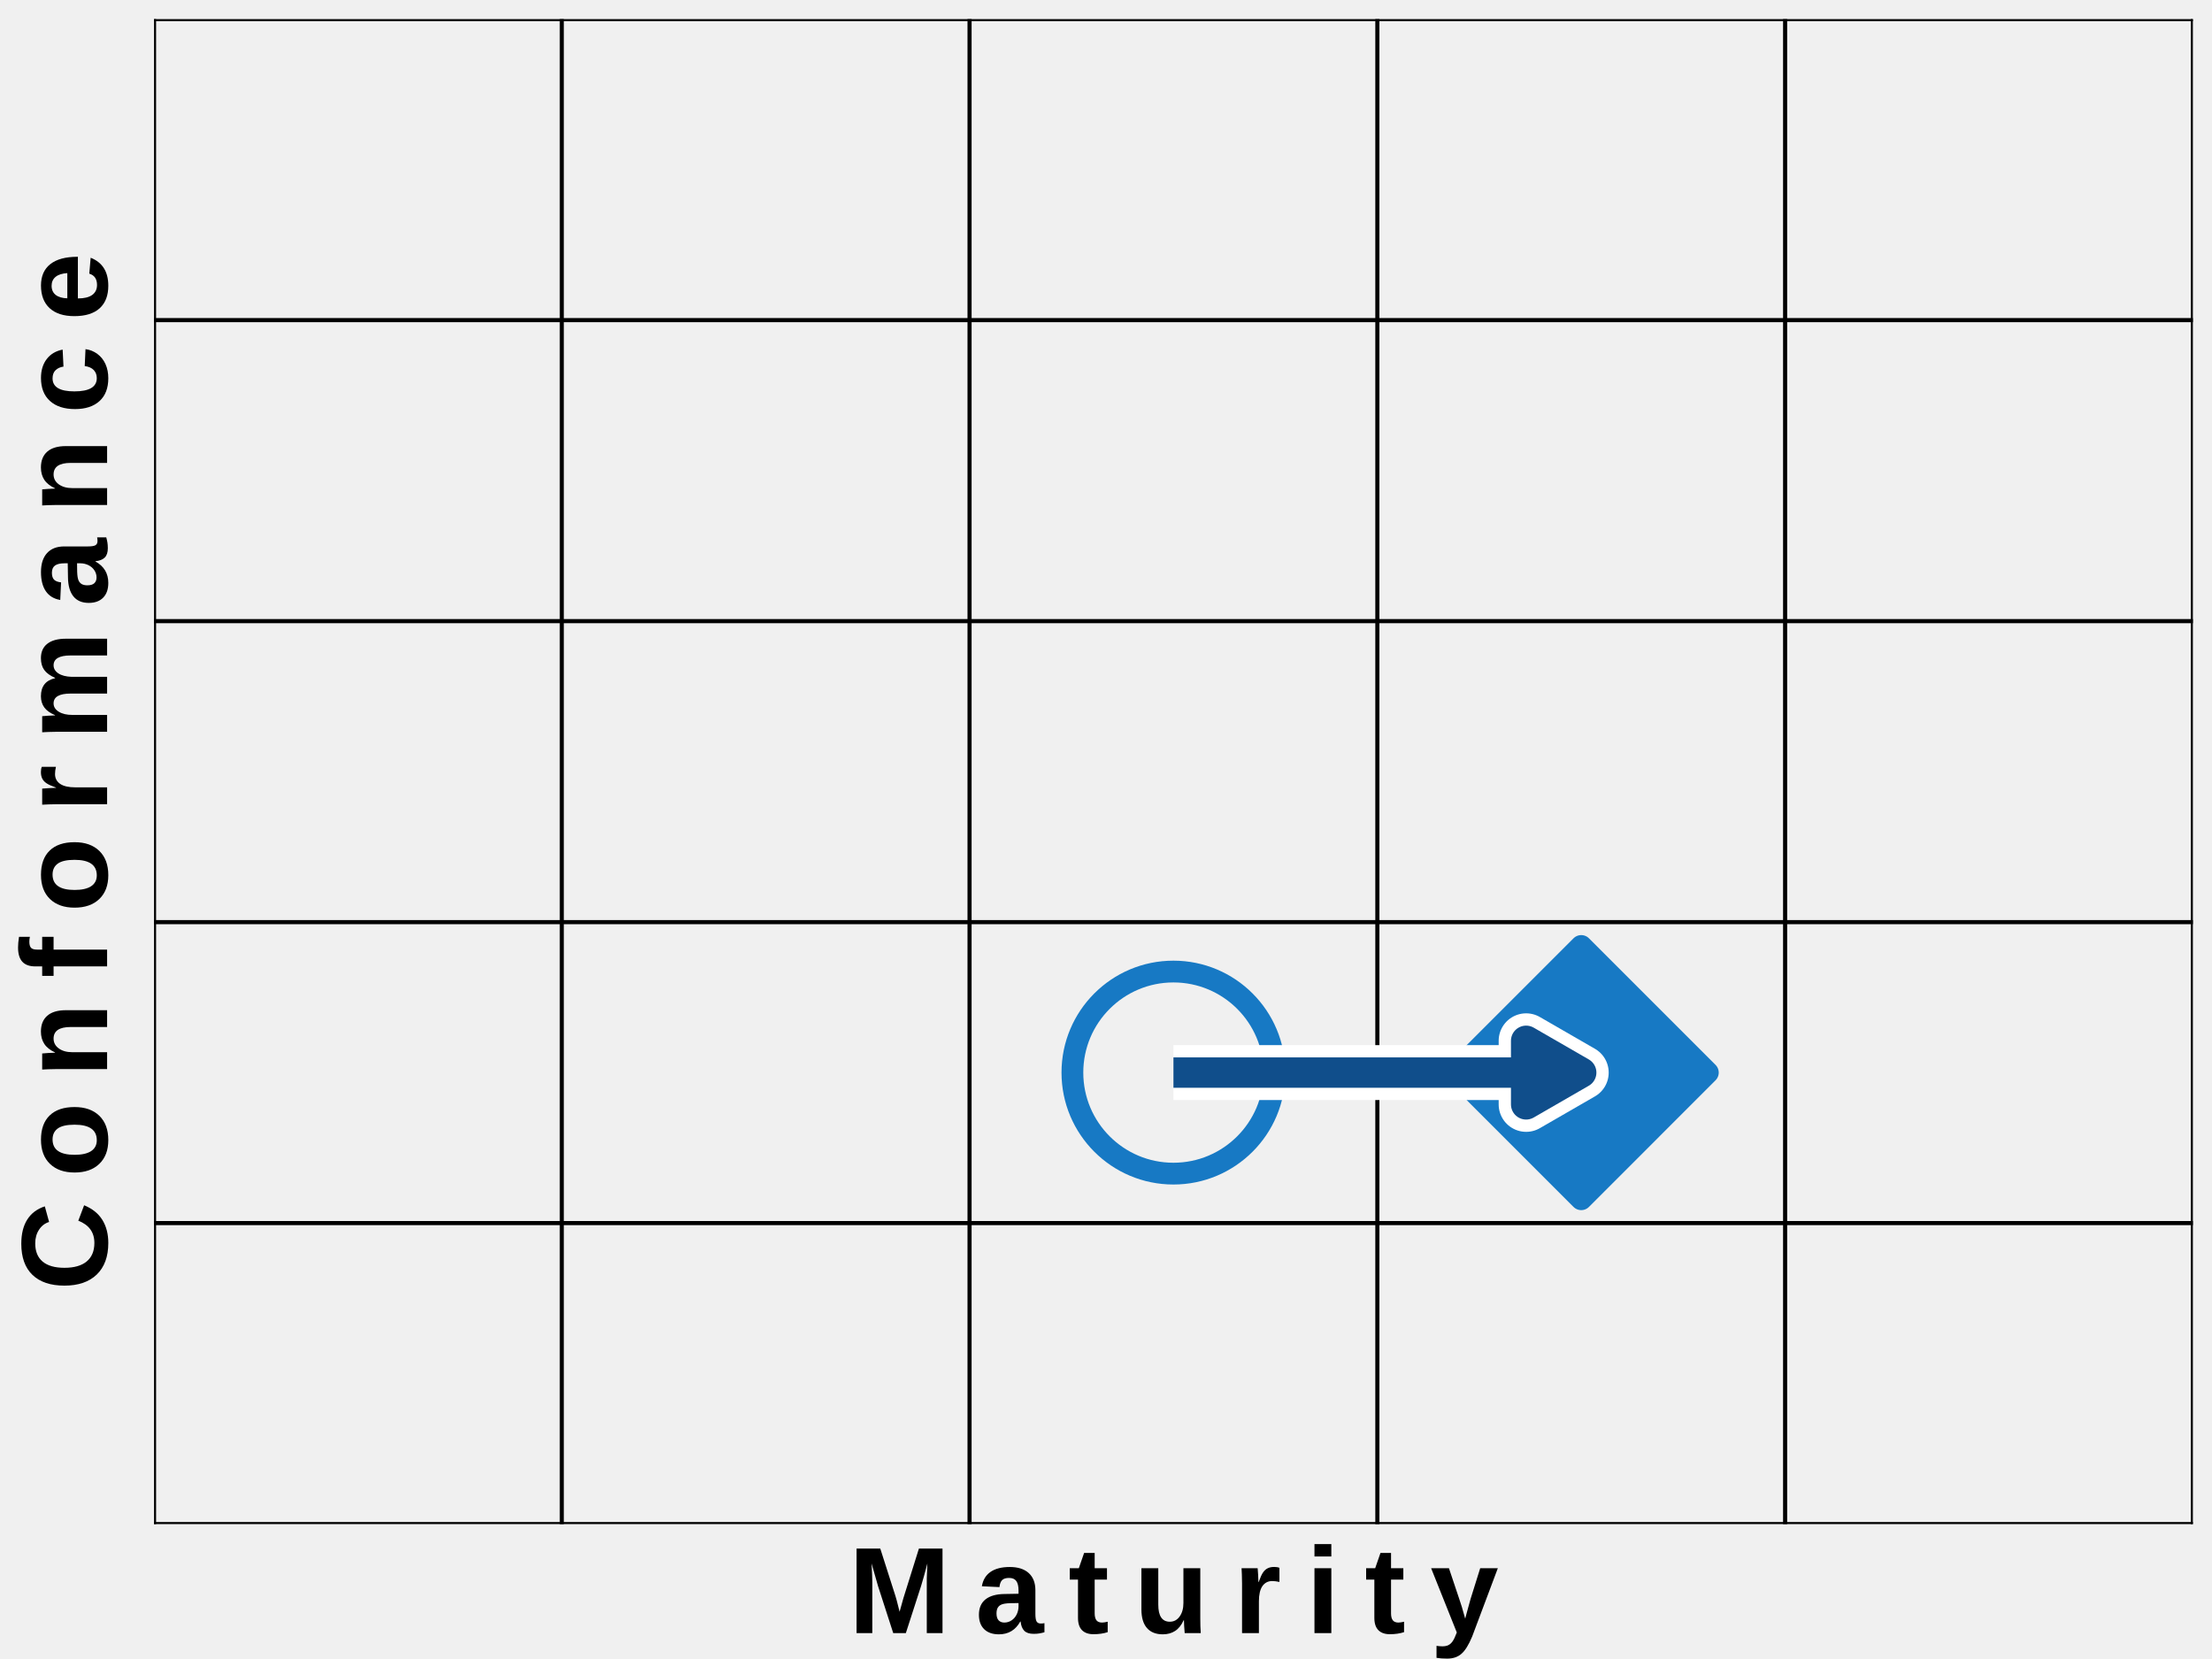
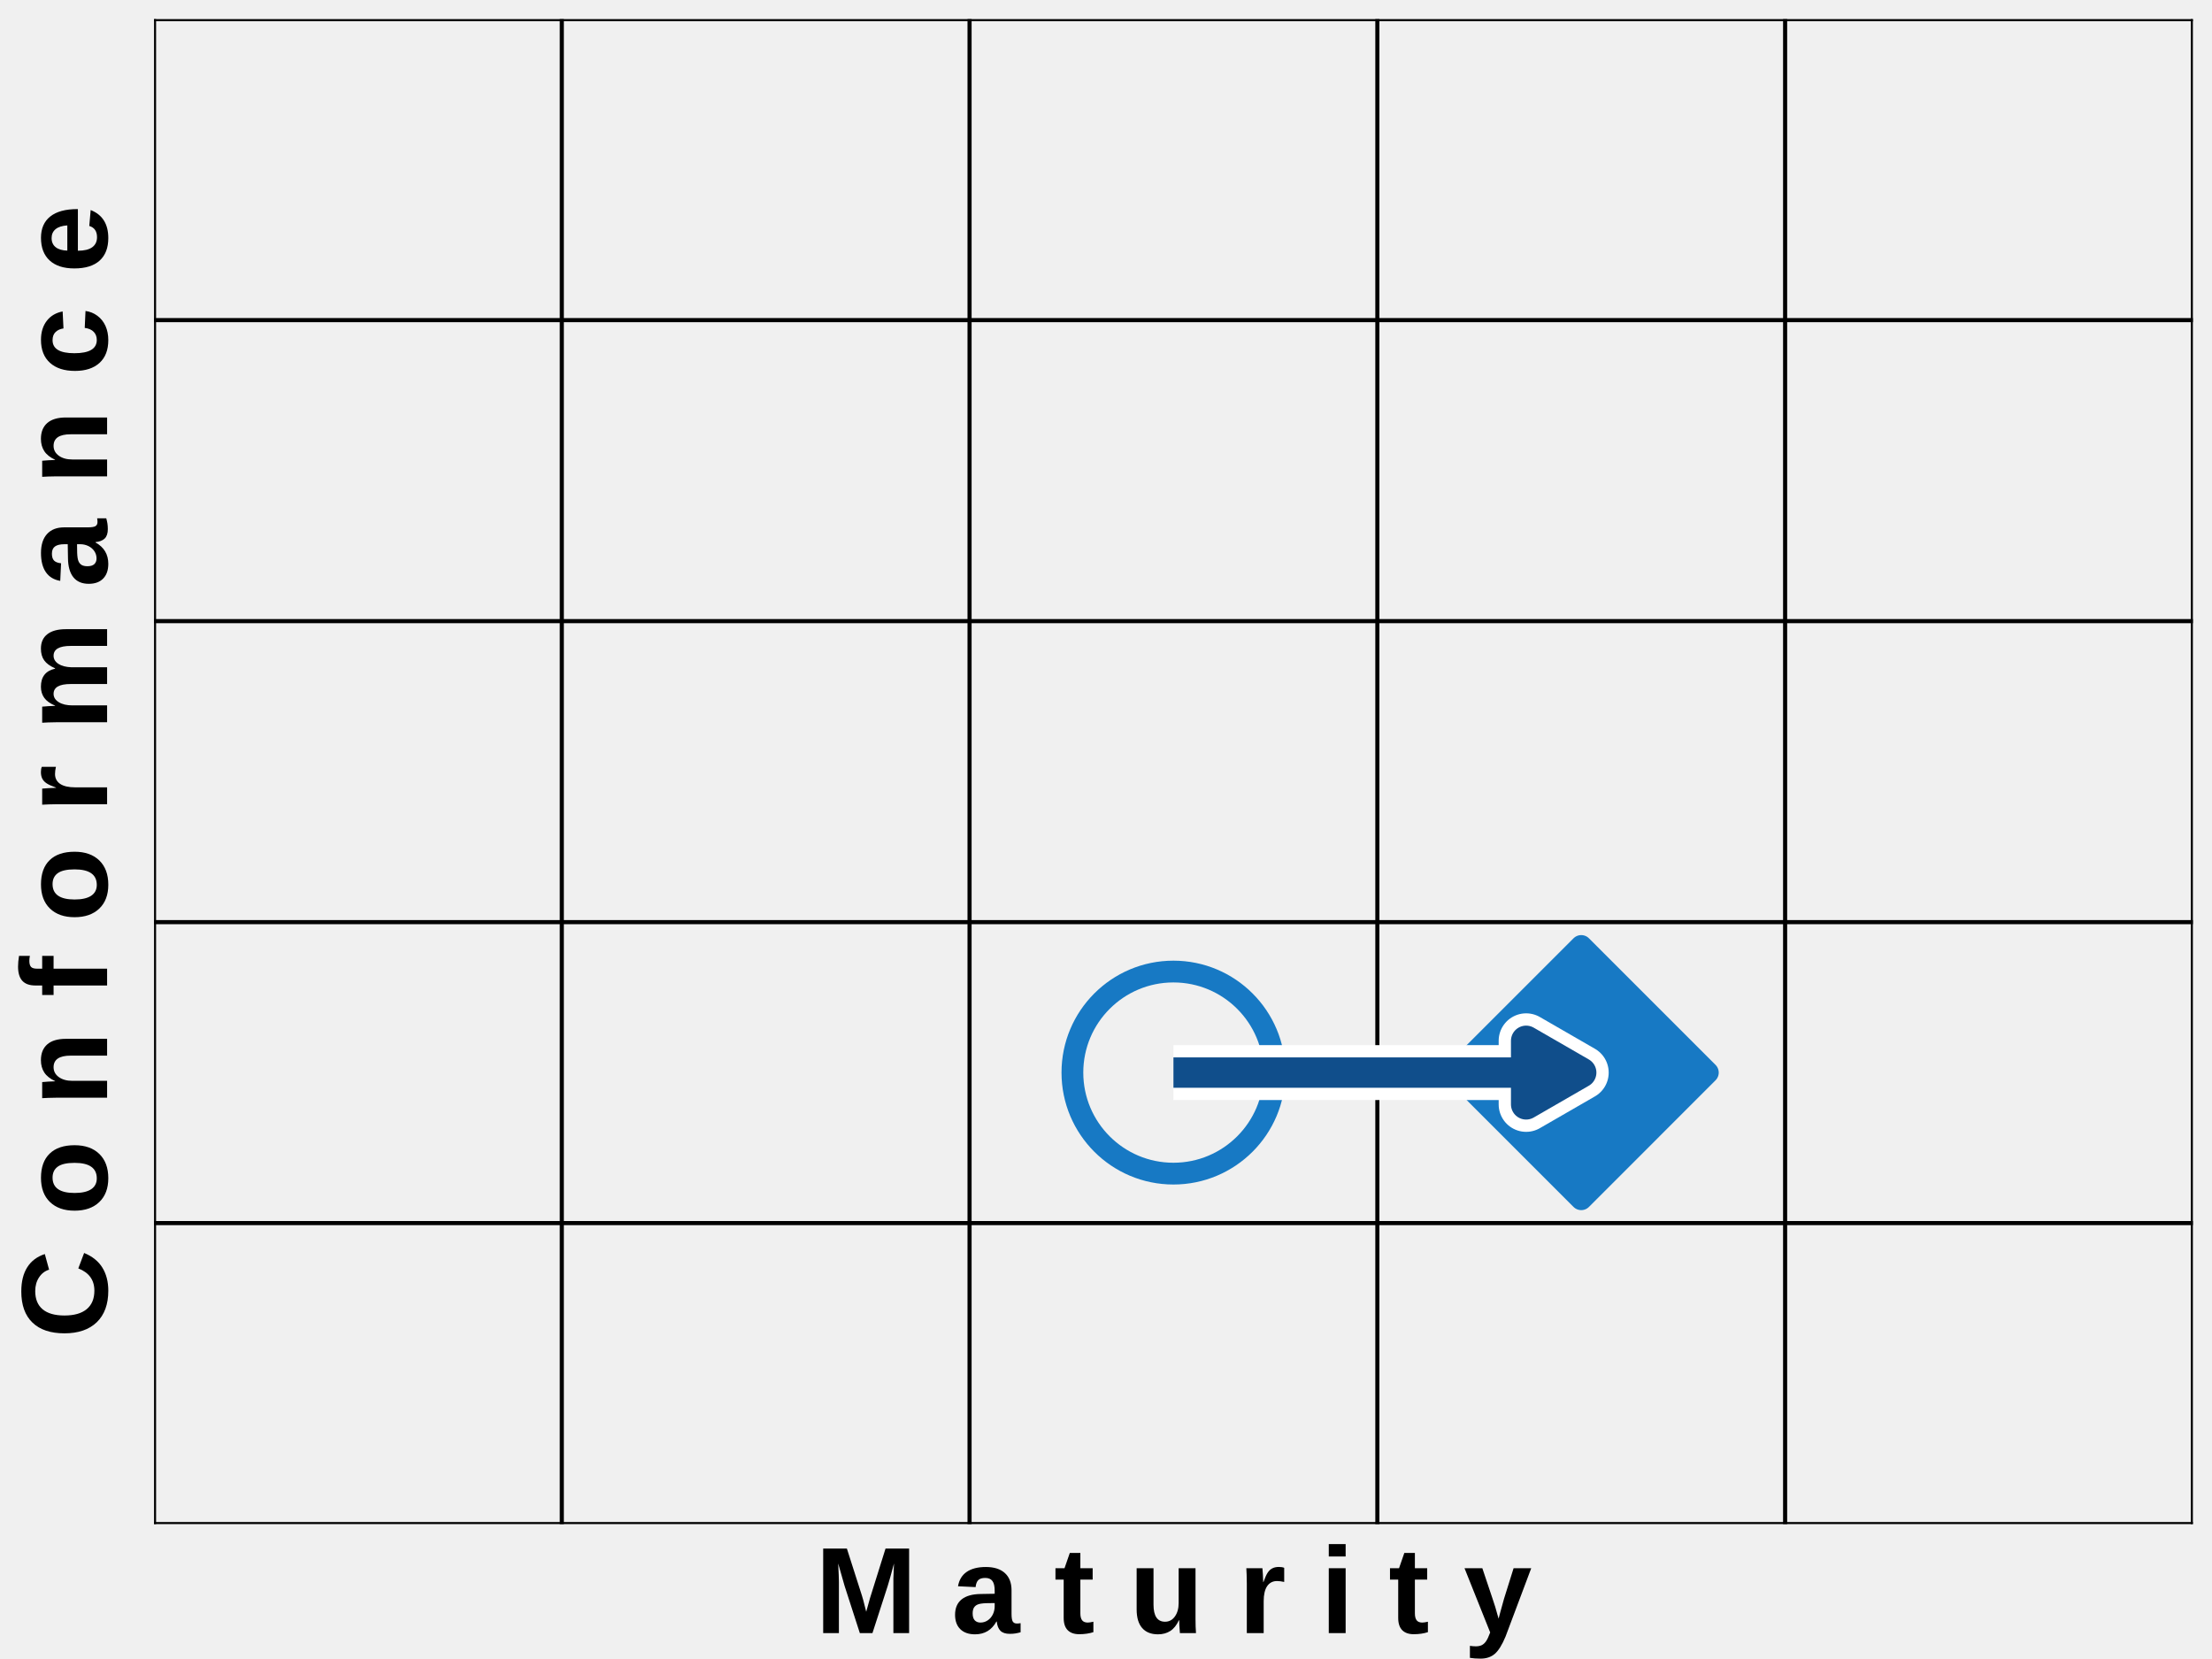
- <svg xmlns="http://www.w3.org/2000/svg" class="svglite" width="576.00pt" height="432.00pt" viewBox="0 0 576.00 432.00">
+ <svg xmlns="http://www.w3.org/2000/svg" width="768" height="576" class="svglite" viewBox="0 0 576 432">
  <defs>
-     <style type="text/css">
-     .svglite line, .svglite polyline, .svglite polygon, .svglite path, .svglite rect, .svglite circle {
-       fill: none;
-       stroke: #000000;
-       stroke-linecap: round;
-       stroke-linejoin: round;
-       stroke-miterlimit: 10.00;
-     }
-     .svglite text {
-       white-space: pre;
-     }
-   </style>
+     <style type="text/css">.svglite circle,.svglite line,.svglite polygon,.svglite rect{fill:none;stroke:#000;stroke-linecap:round;stroke-linejoin:round;stroke-miterlimit:10}.svglite text{white-space:pre}</style>
  </defs>
-   <rect width="100%" height="100%" style="stroke: none; fill: none;" />
+   <rect width="100%" height="100%" style="stroke:none;fill:none" />
  <defs>
    <clipPath id="cpMC4wMHw1NzYuMDB8MC4wMHw0MzIuMDA=">
-       <rect x="0.00" y="0.00" width="576.00" height="432.00" />
+       <rect width="576" height="432" x="0" y="0" />
    </clipPath>
  </defs>
-   <g clip-path="url(#cpMC4wMHw1NzYuMDB8MC4wMHw0MzIuMDA=)">
- </g>
  <defs>
    <clipPath id="cpNDAuMTF8NTcxLjAyfDQuOTh8Mzk2Ljg3">
-       <rect x="40.11" y="4.98" width="530.91" height="391.89" />
+       <rect width="530.91" height="391.89" x="40.11" y="4.98" />
    </clipPath>
  </defs>
  <g clip-path="url(#cpNDAuMTF8NTcxLjAyfDQuOTh8Mzk2Ljg3)">
-     <circle cx="305.56" cy="279.30" r="26.31" style="stroke-width: 5.67; stroke: #1779C4;" />
-     <polygon points="411.75,312.28 444.72,279.30 411.75,246.33 378.77,279.30 " style="stroke-width: 5.67; stroke: #1779C4; fill: #1779C4;" />
-     <line x1="40.11" y1="396.87" x2="40.11" y2="4.98" style="stroke-width: 1.07; stroke-linecap: butt;" />
-     <line x1="146.29" y1="396.87" x2="146.29" y2="4.98" style="stroke-width: 1.07; stroke-linecap: butt;" />
-     <line x1="252.47" y1="396.87" x2="252.47" y2="4.98" style="stroke-width: 1.07; stroke-linecap: butt;" />
-     <line x1="358.66" y1="396.87" x2="358.66" y2="4.98" style="stroke-width: 1.07; stroke-linecap: butt;" />
-     <line x1="464.84" y1="396.87" x2="464.84" y2="4.98" style="stroke-width: 1.07; stroke-linecap: butt;" />
-     <line x1="571.02" y1="396.87" x2="571.02" y2="4.98" style="stroke-width: 1.07; stroke-linecap: butt;" />
-     <line x1="40.11" y1="396.87" x2="571.02" y2="396.87" style="stroke-width: 1.07; stroke-linecap: butt;" />
-     <line x1="40.11" y1="318.49" x2="571.02" y2="318.49" style="stroke-width: 1.07; stroke-linecap: butt;" />
-     <line x1="40.11" y1="240.12" x2="571.02" y2="240.12" style="stroke-width: 1.07; stroke-linecap: butt;" />
-     <line x1="40.11" y1="161.74" x2="571.02" y2="161.74" style="stroke-width: 1.07; stroke-linecap: butt;" />
-     <line x1="40.11" y1="83.36" x2="571.02" y2="83.36" style="stroke-width: 1.07; stroke-linecap: butt;" />
-     <line x1="40.11" y1="4.98" x2="571.02" y2="4.98" style="stroke-width: 1.07; stroke-linecap: butt;" />
-     <line x1="305.56" y1="279.30" x2="411.75" y2="279.30" style="stroke-width: 14.30; stroke: #FFFFFF; stroke-linecap: butt;" />
-     <polygon points="397.40,287.58 411.75,279.30 397.40,271.02 " style="stroke-width: 14.30; stroke: #FFFFFF; stroke-linecap: butt; fill: #FFFFFF;" />
-     <line x1="305.56" y1="279.30" x2="411.75" y2="279.30" style="stroke-width: 7.90; stroke: #104E8B; stroke-linecap: butt;" />
-     <polygon points="397.40,287.58 411.75,279.30 397.40,271.02 " style="stroke-width: 7.90; stroke: #104E8B; stroke-linecap: butt; fill: #104E8B;" />
+     <circle cx="305.56" cy="279.3" r="26.31" style="stroke-width:5.67;stroke:#1779c4" />
+     <polygon points="411.75 312.28 444.72 279.3 411.75 246.33 378.77 279.3" style="stroke-width:5.67;stroke:#1779c4;fill:#1779c4" />
+     <line x1="40.11" x2="40.11" y1="396.87" y2="4.98" style="stroke-width:1.07;stroke-linecap:butt" />
+     <line x1="146.29" x2="146.29" y1="396.87" y2="4.98" style="stroke-width:1.07;stroke-linecap:butt" />
+     <line x1="252.47" x2="252.47" y1="396.87" y2="4.98" style="stroke-width:1.07;stroke-linecap:butt" />
+     <line x1="358.66" x2="358.66" y1="396.87" y2="4.98" style="stroke-width:1.07;stroke-linecap:butt" />
+     <line x1="464.84" x2="464.84" y1="396.87" y2="4.98" style="stroke-width:1.07;stroke-linecap:butt" />
+     <line x1="571.02" x2="571.02" y1="396.87" y2="4.98" style="stroke-width:1.07;stroke-linecap:butt" />
+     <line x1="40.11" x2="571.02" y1="396.87" y2="396.87" style="stroke-width:1.07;stroke-linecap:butt" />
+     <line x1="40.11" x2="571.02" y1="318.49" y2="318.49" style="stroke-width:1.07;stroke-linecap:butt" />
+     <line x1="40.11" x2="571.02" y1="240.12" y2="240.12" style="stroke-width:1.07;stroke-linecap:butt" />
+     <line x1="40.11" x2="571.02" y1="161.74" y2="161.74" style="stroke-width:1.07;stroke-linecap:butt" />
+     <line x1="40.11" x2="571.02" y1="83.36" y2="83.36" style="stroke-width:1.07;stroke-linecap:butt" />
+     <line x1="40.11" x2="571.02" y1="4.98" y2="4.98" style="stroke-width:1.07;stroke-linecap:butt" />
+     <line x1="305.56" x2="411.75" y1="279.3" y2="279.3" style="stroke-width:14.3;stroke:#fff;stroke-linecap:butt" />
+     <polygon points="397.4 287.58 411.75 279.3 397.4 271.02" style="stroke-width:14.3;stroke:#fff;stroke-linecap:butt;fill:#fff" />
+     <line x1="305.56" x2="411.75" y1="279.3" y2="279.3" style="stroke-width:7.9;stroke:#104e8b;stroke-linecap:butt" />
+     <polygon points="397.4 287.58 411.75 279.3 397.4 271.02" style="stroke-width:7.9;stroke:#104e8b;stroke-linecap:butt;fill:#104e8b" />
  </g>
  <g clip-path="url(#cpMC4wMHw1NzYuMDB8MC4wMHw0MzIuMDA=)">
-     <text x="305.56" y="425.26" text-anchor="middle" style="font-size: 32.00px; font-weight: bold; font-family: &quot;Arial&quot;;" textLength="169.31px" lengthAdjust="spacingAndGlyphs">M a t u r i t y</text>
-     <text transform="translate(27.89,200.93) rotate(-90)" text-anchor="middle" style="font-size: 32.00px; font-weight: bold; font-family: &quot;Arial&quot;;" textLength="270.32px" lengthAdjust="spacingAndGlyphs">C o n f o r m a n c e</text>
+     <text x="305.56" y="425.26" lengthAdjust="spacingAndGlyphs" text-anchor="middle" textLength="169.31" style="font-size:32px;font-weight:700;font-family:&quot;Arial&quot;">M a t u r i t y</text>
+     <text style="font-size:32px;font-weight:700;font-family:&quot;Arial&quot;" lengthAdjust="spacingAndGlyphs" text-anchor="middle" textLength="270.32" transform="translate(27.89,200.93) rotate(-90)">C o n f o r m a n c e</text>
  </g>
</svg>
